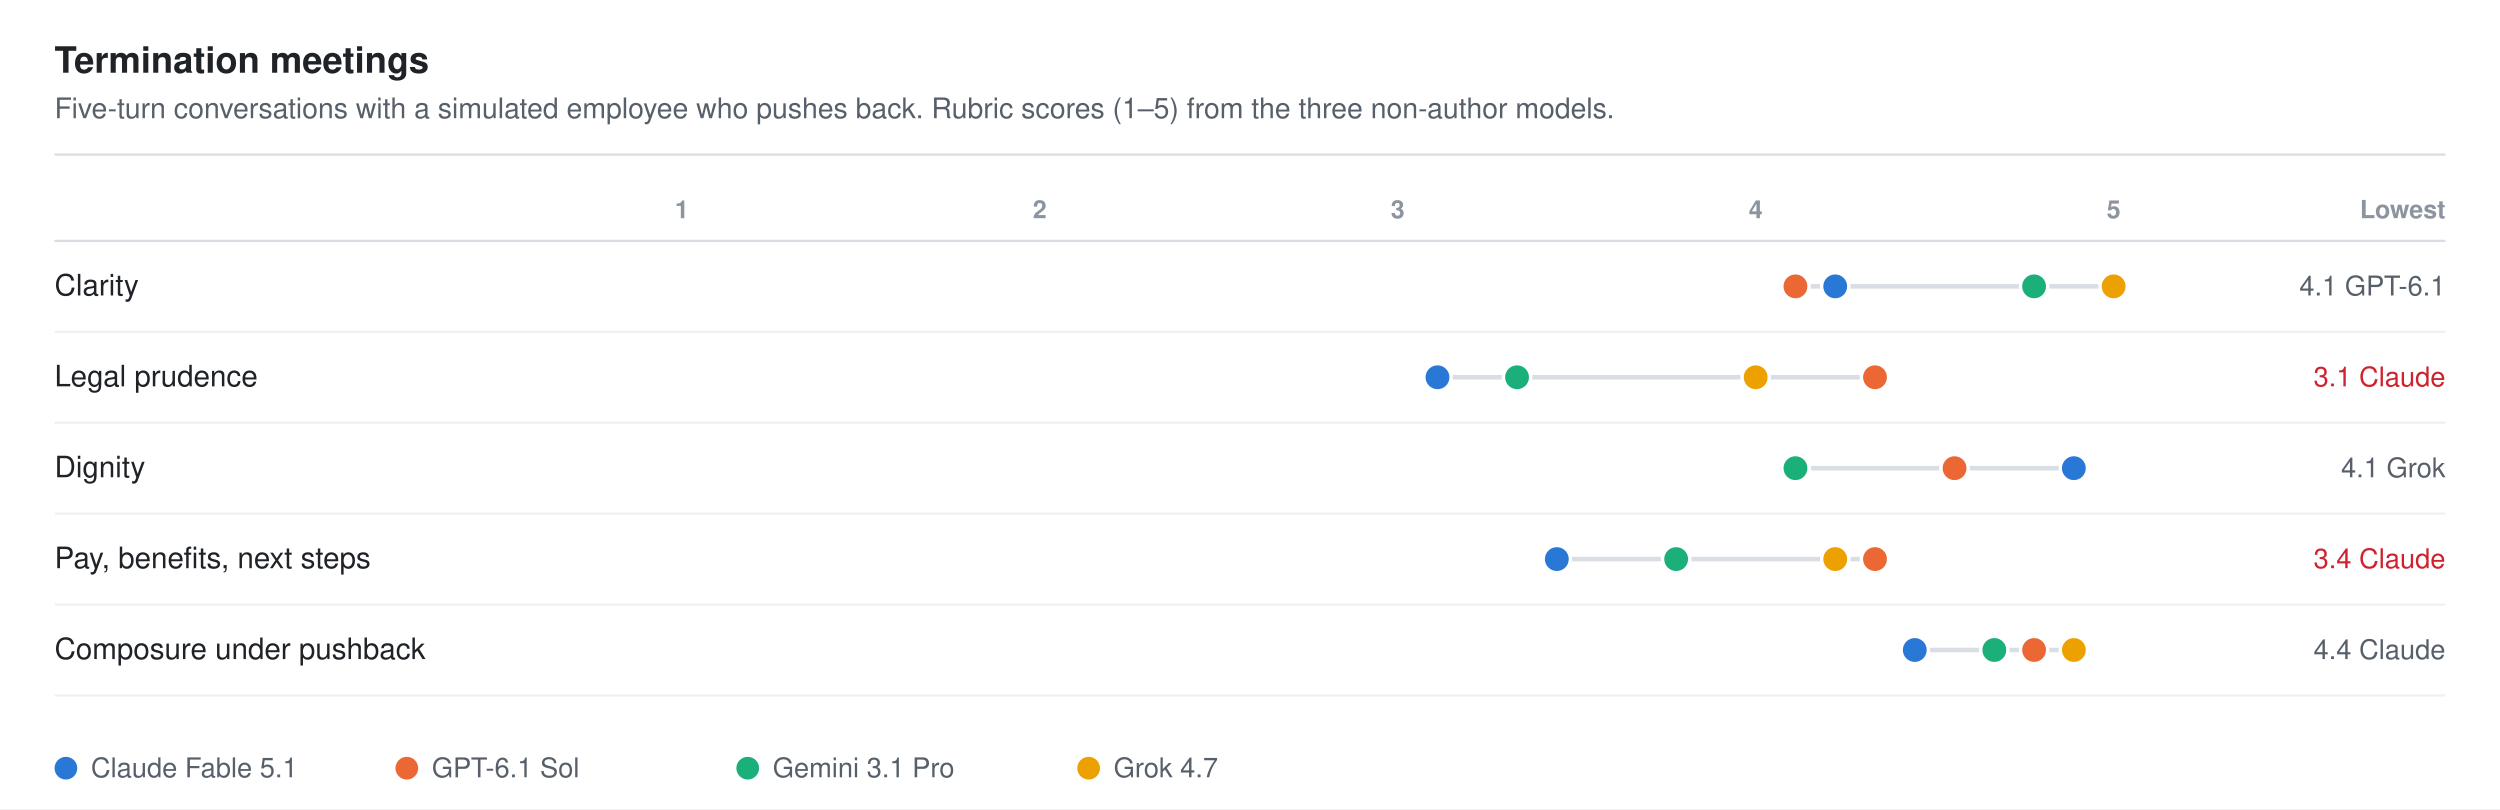
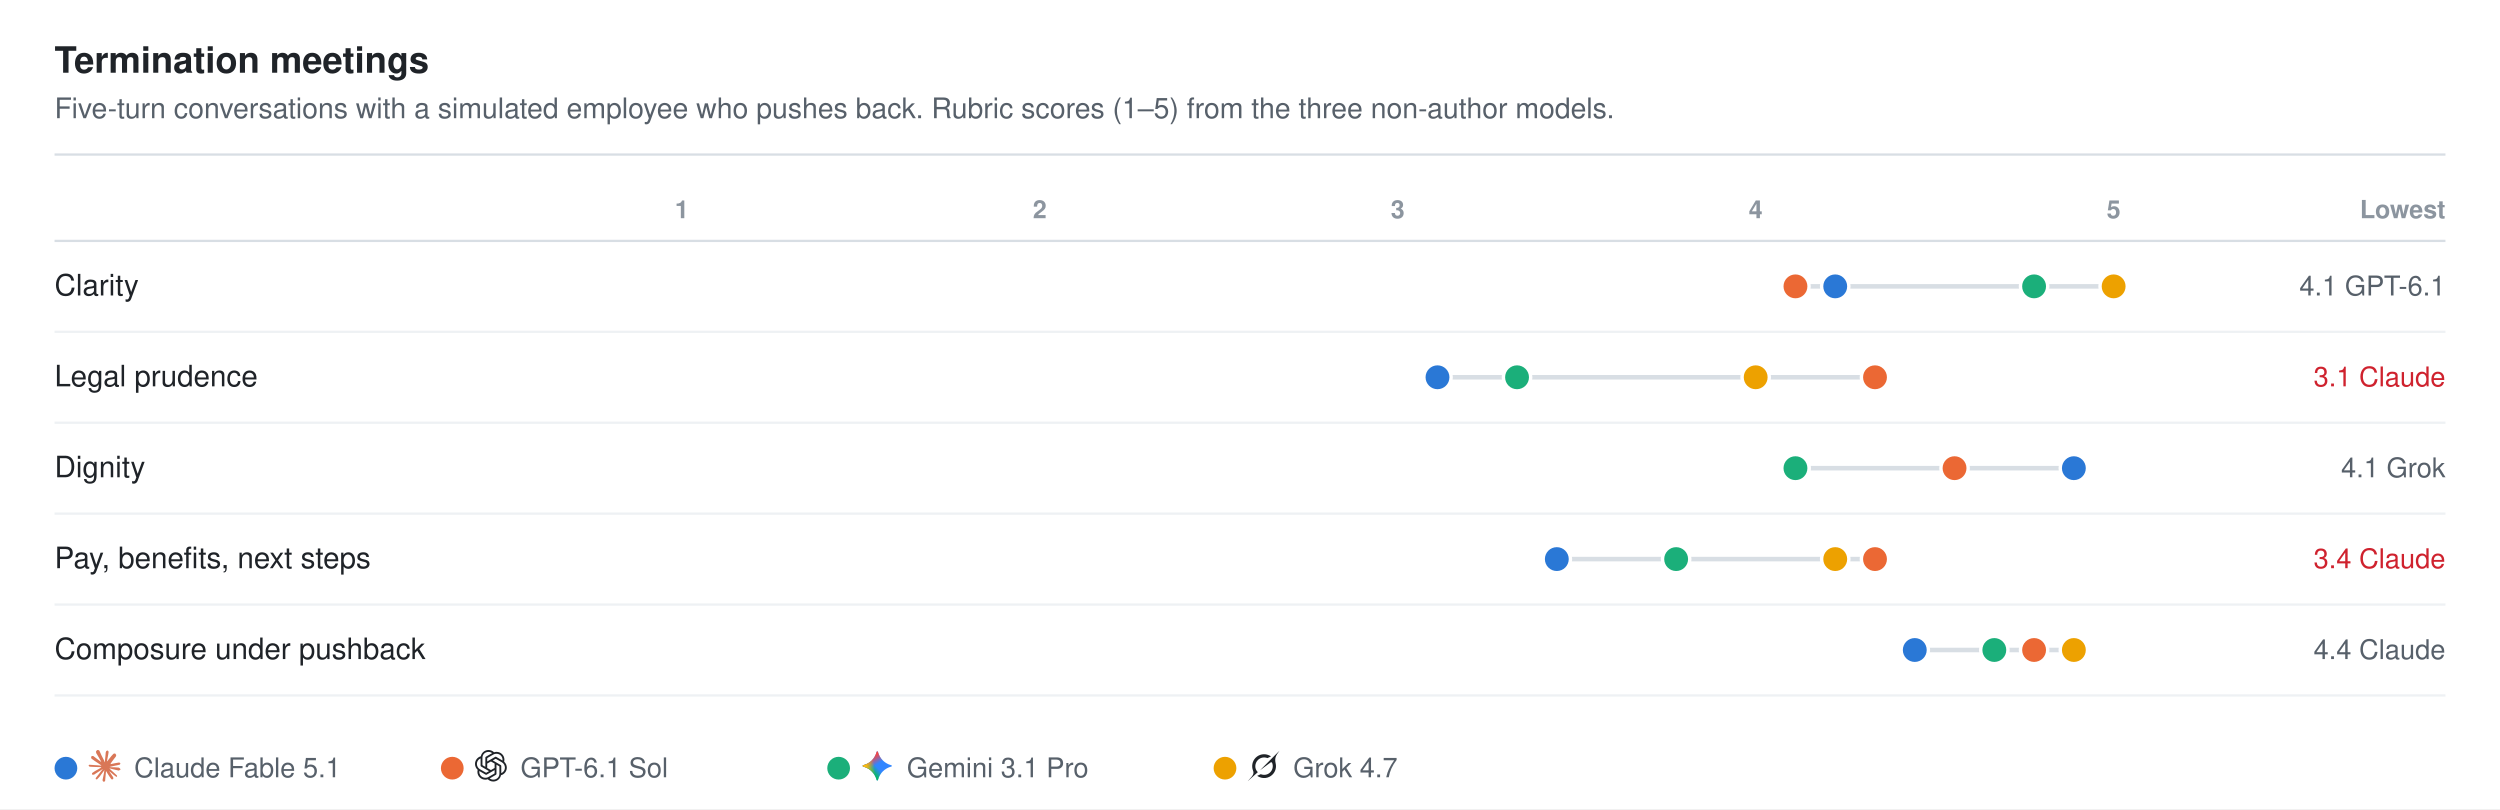
- <svg xmlns="http://www.w3.org/2000/svg" width="1100" height="356" viewBox="0 0 1100 356" role="img" aria-label="Termination meetings">
+ <svg xmlns="http://www.w3.org/2000/svg" xmlns:xlink="http://www.w3.org/1999/xlink" width="1100" height="356" viewBox="0 0 1100 356" role="img" aria-label="Termination meetings">
+   <defs>
+     <symbol id="logo-claude" viewBox="0 0 24 24">
+       <path d="M4.709 15.955l4.72-2.647.08-.23-.08-.128H9.2l-.79-.048-2.698-.073-2.339-.097-2.266-.122-.571-.121L0 11.784l.055-.352.48-.321.686.06 1.52.103 2.278.158 1.652.097 2.449.255h.389l.055-.157-.134-.098-.103-.097-2.358-1.596-2.552-1.688-1.336-.972-.724-.491-.364-.462-.158-1.008.656-.722.881.06.225.061.893.686 1.908 1.476 2.491 1.833.365.304.145-.103.019-.073-.164-.274-1.355-2.446-1.446-2.49-.644-1.032-.17-.619a2.97 2.97 0 01-.104-.729L6.283.134 6.696 0l.996.134.42.364.62 1.414 1.002 2.229 1.555 3.03.456.898.243.832.091.255h.158V9.01l.128-1.706.237-2.095.23-2.695.08-.76.376-.91.747-.492.584.28.48.685-.067.444-.286 1.851-.559 2.903-.364 1.942h.212l.243-.242.985-1.306 1.652-2.064.73-.82.85-.904.547-.431h1.033l.76 1.129-.34 1.166-1.064 1.347-.881 1.142-1.264 1.7-.79 1.36.073.11.188-.02 2.856-.606 1.543-.28 1.841-.315.833.388.091.395-.328.807-1.969.486-2.309.462-3.439.813-.042.03.049.061 1.549.146.662.036h1.622l3.02.225.79.522.474.638-.079.485-1.215.62-1.64-.389-3.829-.91-1.312-.329h-.182v.11l1.093 1.068 2.006 1.81 2.509 2.33.127.578-.322.455-.34-.049-2.205-1.657-.851-.747-1.926-1.62h-.128v.17l.444.649 2.345 3.521.122 1.08-.17.353-.608.213-.668-.122-1.374-1.925-1.415-2.167-1.143-1.943-.14.08-.674 7.254-.316.37-.729.28-.607-.461-.322-.747.322-1.476.389-1.924.315-1.53.286-1.9.17-.632-.012-.042-.14.018-1.434 1.967-2.18 2.945-1.726 1.845-.414.164-.717-.37.067-.662.401-.589 2.388-3.036 1.44-1.882.93-1.086-.006-.158h-.055L4.132 18.56l-1.13.146-.487-.456.061-.746.231-.243 1.908-1.312-.006.006z" fill="#D97757" fill-rule="nonzero" />
+     </symbol>
+     <symbol id="logo-gpt" viewBox="0 0 24 24">
+       <g fill="#1f2328" fill-rule="evenodd">
+         <path d="M9.205 8.658v-2.26c0-.19.072-.333.238-.428l4.543-2.616c.619-.357 1.356-.523 2.117-.523 2.854 0 4.662 2.212 4.662 4.566 0 .167 0 .357-.024.547l-4.71-2.759a.797.797 0 00-.856 0l-5.97 3.473zm10.609 8.8V12.06c0-.333-.143-.57-.429-.737l-5.97-3.473 1.95-1.118a.433.433 0 01.476 0l4.543 2.617c1.309.76 2.189 2.378 2.189 3.948 0 1.808-1.07 3.473-2.76 4.163zM7.802 12.703l-1.95-1.142c-.167-.095-.239-.238-.239-.428V5.899c0-2.545 1.95-4.472 4.591-4.472 1 0 1.927.333 2.712.928L8.23 5.067c-.285.166-.428.404-.428.737v6.898zM12 15.128l-2.795-1.57v-3.33L12 8.658l2.795 1.57v3.33L12 15.128zm1.796 7.23c-1 0-1.927-.332-2.712-.927l4.686-2.712c.285-.166.428-.404.428-.737v-6.898l1.974 1.142c.167.095.238.238.238.428v5.233c0 2.545-1.974 4.472-4.614 4.472zm-5.637-5.303l-4.544-2.617c-1.308-.761-2.188-2.378-2.188-3.948A4.482 4.482 0 014.21 6.327v5.423c0 .333.143.571.428.738l5.947 3.449-1.95 1.118a.432.432 0 01-.476 0zm-.262 3.9c-2.688 0-4.662-2.021-4.662-4.519 0-.19.024-.38.047-.57l4.686 2.71c.286.167.571.167.856 0l5.97-3.448v2.26c0 .19-.07.333-.237.428l-4.543 2.616c-.619.357-1.356.523-2.117.523zm5.899 2.83a5.947 5.947 0 005.827-4.756C22.287 18.339 24 15.84 24 13.296c0-1.665-.713-3.282-1.998-4.448.119-.5.19-.999.19-1.498 0-3.401-2.759-5.947-5.946-5.947-.642 0-1.26.095-1.88.31A5.962 5.962 0 0010.205 0a5.947 5.947 0 00-5.827 4.757C1.713 5.447 0 7.945 0 10.49c0 1.666.713 3.283 1.998 4.448-.119.5-.19 1-.19 1.499 0 3.401 2.759 5.946 5.946 5.946.642 0 1.26-.095 1.88-.309a5.96 5.96 0 004.162 1.713z" />
+       </g>
+     </symbol>
+     <symbol id="logo-gemini" viewBox="0 0 24 24">
+       <path d="M20.616 10.835a14.147 14.147 0 01-4.45-3.001 14.111 14.111 0 01-3.678-6.452.503.503 0 00-.975 0 14.134 14.134 0 01-3.679 6.452 14.155 14.155 0 01-4.45 3.001c-.65.28-1.318.505-2.002.678a.502.502 0 000 .975c.684.172 1.35.397 2.002.677a14.147 14.147 0 014.45 3.001 14.112 14.112 0 013.679 6.453.502.502 0 00.975 0c.172-.685.397-1.351.677-2.003a14.145 14.145 0 013.001-4.45 14.113 14.113 0 016.453-3.678.503.503 0 000-.975 13.245 13.245 0 01-2.003-.678z" fill="#3186FF" />
+       <path d="M20.616 10.835a14.147 14.147 0 01-4.45-3.001 14.111 14.111 0 01-3.678-6.452.503.503 0 00-.975 0 14.134 14.134 0 01-3.679 6.452 14.155 14.155 0 01-4.45 3.001c-.65.28-1.318.505-2.002.678a.502.502 0 000 .975c.684.172 1.35.397 2.002.677a14.147 14.147 0 014.45 3.001 14.112 14.112 0 013.679 6.453.502.502 0 00.975 0c.172-.685.397-1.351.677-2.003a14.145 14.145 0 013.001-4.45 14.113 14.113 0 016.453-3.678.503.503 0 000-.975 13.245 13.245 0 01-2.003-.678z" fill="url(#lobe-icons-gemini-0-_R_0_)" />
+       <path d="M20.616 10.835a14.147 14.147 0 01-4.45-3.001 14.111 14.111 0 01-3.678-6.452.503.503 0 00-.975 0 14.134 14.134 0 01-3.679 6.452 14.155 14.155 0 01-4.45 3.001c-.65.28-1.318.505-2.002.678a.502.502 0 000 .975c.684.172 1.35.397 2.002.677a14.147 14.147 0 014.45 3.001 14.112 14.112 0 013.679 6.453.502.502 0 00.975 0c.172-.685.397-1.351.677-2.003a14.145 14.145 0 013.001-4.45 14.113 14.113 0 016.453-3.678.503.503 0 000-.975 13.245 13.245 0 01-2.003-.678z" fill="url(#lobe-icons-gemini-1-_R_0_)" />
+       <path d="M20.616 10.835a14.147 14.147 0 01-4.45-3.001 14.111 14.111 0 01-3.678-6.452.503.503 0 00-.975 0 14.134 14.134 0 01-3.679 6.452 14.155 14.155 0 01-4.45 3.001c-.65.28-1.318.505-2.002.678a.502.502 0 000 .975c.684.172 1.35.397 2.002.677a14.147 14.147 0 014.45 3.001 14.112 14.112 0 013.679 6.453.502.502 0 00.975 0c.172-.685.397-1.351.677-2.003a14.145 14.145 0 013.001-4.45 14.113 14.113 0 016.453-3.678.503.503 0 000-.975 13.245 13.245 0 01-2.003-.678z" fill="url(#lobe-icons-gemini-2-_R_0_)" />
+       <defs>
+         <linearGradient gradientUnits="userSpaceOnUse" id="lobe-icons-gemini-0-_R_0_" x1="7" x2="11" y1="15.5" y2="12">
+           <stop stop-color="#08B962" />
+           <stop offset="1" stop-color="#08B962" stop-opacity="0" />
+         </linearGradient>
+         <linearGradient gradientUnits="userSpaceOnUse" id="lobe-icons-gemini-1-_R_0_" x1="8" x2="11.5" y1="5.5" y2="11">
+           <stop stop-color="#F94543" />
+           <stop offset="1" stop-color="#F94543" stop-opacity="0" />
+         </linearGradient>
+         <linearGradient gradientUnits="userSpaceOnUse" id="lobe-icons-gemini-2-_R_0_" x1="3.5" x2="17.5" y1="13.5" y2="12">
+           <stop stop-color="#FABC12" />
+           <stop offset=".46" stop-color="#FABC12" stop-opacity="0" />
+         </linearGradient>
+       </defs>
+     </symbol>
+     <symbol id="logo-grok" viewBox="0 0 24 24">
+       <g fill="#1f2328" fill-rule="evenodd">
+         <path d="M9.27 15.29l7.978-5.897c.391-.29.95-.177 1.137.272.98 2.369.542 5.215-1.41 7.169-1.951 1.954-4.667 2.382-7.149 1.406l-2.711 1.257c3.889 2.661 8.611 2.003 11.562-.953 2.341-2.344 3.066-5.539 2.388-8.42l.006.007c-.983-4.232.242-5.924 2.75-9.383.06-.082.12-.164.179-.248l-3.301 3.305v-.01L9.267 15.292M7.623 16.723c-2.792-2.67-2.31-6.801.071-9.184 1.761-1.763 4.647-2.483 7.166-1.425l2.705-1.25a7.808 7.808 0 00-1.829-1A8.975 8.975 0 005.984 5.83c-2.533 2.536-3.33 6.436-1.962 9.764 1.022 2.487-.653 4.246-2.34 6.022-.599.63-1.199 1.259-1.682 1.925l7.62-6.815" />
+       </g>
+     </symbol>
+   </defs>
  <rect width="1100" height="356" fill="#ffffff" />
  <text x="24.0" y="32.0" font-family="-apple-system,BlinkMacSystemFont,'Segoe UI','Helvetica Neue',Helvetica,Arial,sans-serif" font-size="16" font-weight="600" fill="#1f2328" text-anchor="start">Termination meetings</text>
  <text x="24.0" y="52.0" font-family="-apple-system,BlinkMacSystemFont,'Segoe UI','Helvetica Neue',Helvetica,Arial,sans-serif" font-size="12.5" font-weight="400" fill="#57606a" text-anchor="start">Five-turn conversations with a simulated employee who pushes back. Rubric scores (1–5) from the three non-author models.</text>
  <line x1="24.0" x2="1076.0" y1="68.0" y2="68.0" stroke="#d8dee4" stroke-width="1" />
  <text x="300.0" y="96.0" font-family="-apple-system,BlinkMacSystemFont,'Segoe UI','Helvetica Neue',Helvetica,Arial,sans-serif" font-size="11" font-weight="600" fill="#8c959f" text-anchor="middle">1</text>
  <text x="457.5" y="96.0" font-family="-apple-system,BlinkMacSystemFont,'Segoe UI','Helvetica Neue',Helvetica,Arial,sans-serif" font-size="11" font-weight="600" fill="#8c959f" text-anchor="middle">2</text>
  <text x="615.0" y="96.0" font-family="-apple-system,BlinkMacSystemFont,'Segoe UI','Helvetica Neue',Helvetica,Arial,sans-serif" font-size="11" font-weight="600" fill="#8c959f" text-anchor="middle">3</text>
  <text x="772.5" y="96.0" font-family="-apple-system,BlinkMacSystemFont,'Segoe UI','Helvetica Neue',Helvetica,Arial,sans-serif" font-size="11" font-weight="600" fill="#8c959f" text-anchor="middle">4</text>
  <text x="930.0" y="96.0" font-family="-apple-system,BlinkMacSystemFont,'Segoe UI','Helvetica Neue',Helvetica,Arial,sans-serif" font-size="11" font-weight="600" fill="#8c959f" text-anchor="middle">5</text>
  <text x="1076.0" y="96.0" font-family="-apple-system,BlinkMacSystemFont,'Segoe UI','Helvetica Neue',Helvetica,Arial,sans-serif" font-size="11" font-weight="600" fill="#8c959f" text-anchor="end">Lowest</text>
  <line x1="24.0" x2="1076.0" y1="106.0" y2="106.0" stroke="#d8dee4" stroke-width="1" />
  <text x="24.0" y="130.0" font-family="-apple-system,BlinkMacSystemFont,'Segoe UI','Helvetica Neue',Helvetica,Arial,sans-serif" font-size="13" font-weight="400" fill="#1f2328" text-anchor="start">Clarity</text>
  <line x1="790.0" x2="930.0" y1="126.0" y2="126.0" stroke="#d8dee4" stroke-width="2" />
  <circle cx="790.0" cy="126.0" r="6" fill="#eb6834" stroke="#ffffff" stroke-width="1.5" />
  <circle cx="807.5" cy="126.0" r="6" fill="#2a78d6" stroke="#ffffff" stroke-width="1.5" />
  <circle cx="895.0" cy="126.0" r="6" fill="#1baf7a" stroke="#ffffff" stroke-width="1.5" />
  <circle cx="930.0" cy="126.0" r="6" fill="#eda100" stroke="#ffffff" stroke-width="1.5" />
  <text x="1076.0" y="130.0" font-family="-apple-system,BlinkMacSystemFont,'Segoe UI','Helvetica Neue',Helvetica,Arial,sans-serif" font-size="12" font-weight="400" fill="#57606a" text-anchor="end">4.1  GPT-6.1</text>
  <line x1="24.0" x2="1076.0" y1="146.0" y2="146.0" stroke="#eef1f4" stroke-width="1" />
  <text x="24.0" y="170.0" font-family="-apple-system,BlinkMacSystemFont,'Segoe UI','Helvetica Neue',Helvetica,Arial,sans-serif" font-size="13" font-weight="400" fill="#1f2328" text-anchor="start">Legal prudence</text>
  <line x1="632.5" x2="825.0" y1="166.0" y2="166.0" stroke="#d8dee4" stroke-width="2" />
  <circle cx="632.5" cy="166.0" r="6" fill="#2a78d6" stroke="#ffffff" stroke-width="1.5" />
  <circle cx="667.5" cy="166.0" r="6" fill="#1baf7a" stroke="#ffffff" stroke-width="1.5" />
  <circle cx="772.5" cy="166.0" r="6" fill="#eda100" stroke="#ffffff" stroke-width="1.5" />
  <circle cx="825.0" cy="166.0" r="6" fill="#eb6834" stroke="#ffffff" stroke-width="1.5" />
  <text x="1076.0" y="170.0" font-family="-apple-system,BlinkMacSystemFont,'Segoe UI','Helvetica Neue',Helvetica,Arial,sans-serif" font-size="12" font-weight="400" fill="#cf222e" text-anchor="end">3.1  Claude</text>
  <line x1="24.0" x2="1076.0" y1="186.0" y2="186.0" stroke="#eef1f4" stroke-width="1" />
  <text x="24.0" y="210.0" font-family="-apple-system,BlinkMacSystemFont,'Segoe UI','Helvetica Neue',Helvetica,Arial,sans-serif" font-size="13" font-weight="400" fill="#1f2328" text-anchor="start">Dignity</text>
  <line x1="790.0" x2="912.5" y1="206.0" y2="206.0" stroke="#d8dee4" stroke-width="2" />
  <circle cx="790.0" cy="206.0" r="6" fill="#eda100" stroke="#ffffff" stroke-width="1.5" />
  <circle cx="790.0" cy="206.0" r="6" fill="#1baf7a" stroke="#ffffff" stroke-width="1.5" />
  <circle cx="860.0" cy="206.0" r="6" fill="#eb6834" stroke="#ffffff" stroke-width="1.5" />
  <circle cx="912.5" cy="206.0" r="6" fill="#2a78d6" stroke="#ffffff" stroke-width="1.5" />
  <text x="1076.0" y="210.0" font-family="-apple-system,BlinkMacSystemFont,'Segoe UI','Helvetica Neue',Helvetica,Arial,sans-serif" font-size="12" font-weight="400" fill="#57606a" text-anchor="end">4.1  Grok</text>
  <line x1="24.0" x2="1076.0" y1="226.0" y2="226.0" stroke="#eef1f4" stroke-width="1" />
  <text x="24.0" y="250.0" font-family="-apple-system,BlinkMacSystemFont,'Segoe UI','Helvetica Neue',Helvetica,Arial,sans-serif" font-size="13" font-weight="400" fill="#1f2328" text-anchor="start">Pay, benefits, next steps</text>
  <line x1="685.0" x2="825.0" y1="246.0" y2="246.0" stroke="#d8dee4" stroke-width="2" />
  <circle cx="685.0" cy="246.0" r="6" fill="#2a78d6" stroke="#ffffff" stroke-width="1.5" />
  <circle cx="737.5" cy="246.0" r="6" fill="#1baf7a" stroke="#ffffff" stroke-width="1.5" />
  <circle cx="807.5" cy="246.0" r="6" fill="#eda100" stroke="#ffffff" stroke-width="1.5" />
  <circle cx="825.0" cy="246.0" r="6" fill="#eb6834" stroke="#ffffff" stroke-width="1.5" />
  <text x="1076.0" y="250.0" font-family="-apple-system,BlinkMacSystemFont,'Segoe UI','Helvetica Neue',Helvetica,Arial,sans-serif" font-size="12" font-weight="400" fill="#cf222e" text-anchor="end">3.4  Claude</text>
  <line x1="24.0" x2="1076.0" y1="266.0" y2="266.0" stroke="#eef1f4" stroke-width="1" />
  <text x="24.0" y="290.0" font-family="-apple-system,BlinkMacSystemFont,'Segoe UI','Helvetica Neue',Helvetica,Arial,sans-serif" font-size="13" font-weight="400" fill="#1f2328" text-anchor="start">Composure under pushback</text>
  <line x1="842.5" x2="912.5" y1="286.0" y2="286.0" stroke="#d8dee4" stroke-width="2" />
  <circle cx="842.5" cy="286.0" r="6" fill="#2a78d6" stroke="#ffffff" stroke-width="1.5" />
  <circle cx="877.5" cy="286.0" r="6" fill="#1baf7a" stroke="#ffffff" stroke-width="1.5" />
  <circle cx="895.0" cy="286.0" r="6" fill="#eb6834" stroke="#ffffff" stroke-width="1.5" />
  <circle cx="912.5" cy="286.0" r="6" fill="#eda100" stroke="#ffffff" stroke-width="1.5" />
  <text x="1076.0" y="290.0" font-family="-apple-system,BlinkMacSystemFont,'Segoe UI','Helvetica Neue',Helvetica,Arial,sans-serif" font-size="12" font-weight="400" fill="#57606a" text-anchor="end">4.4  Claude</text>
  <line x1="24.0" x2="1076.0" y1="306.0" y2="306.0" stroke="#eef1f4" stroke-width="1" />
  <circle cx="29.0" cy="338.0" r="5" fill="#2a78d6" />
-   <text x="40.0" y="342.0" font-family="-apple-system,BlinkMacSystemFont,'Segoe UI','Helvetica Neue',Helvetica,Arial,sans-serif" font-size="12" font-weight="400" fill="#57606a" text-anchor="start">Claude Fable 5.1</text>
-   <circle cx="179.0" cy="338.0" r="5" fill="#eb6834" />
-   <text x="190.0" y="342.0" font-family="-apple-system,BlinkMacSystemFont,'Segoe UI','Helvetica Neue',Helvetica,Arial,sans-serif" font-size="12" font-weight="400" fill="#57606a" text-anchor="start">GPT-6.1 Sol</text>
-   <circle cx="329.0" cy="338.0" r="5" fill="#1baf7a" />
-   <text x="340.0" y="342.0" font-family="-apple-system,BlinkMacSystemFont,'Segoe UI','Helvetica Neue',Helvetica,Arial,sans-serif" font-size="12" font-weight="400" fill="#57606a" text-anchor="start">Gemini 3.1 Pro</text>
-   <circle cx="479.0" cy="338.0" r="5" fill="#eda100" />
-   <text x="490.0" y="342.0" font-family="-apple-system,BlinkMacSystemFont,'Segoe UI','Helvetica Neue',Helvetica,Arial,sans-serif" font-size="12" font-weight="400" fill="#57606a" text-anchor="start">Grok 4.7</text>
+   <use href="#logo-claude" xlink:href="#logo-claude" x="39.0" y="330.0" width="14" height="14" />
+   <text x="59.0" y="342.0" font-family="-apple-system,BlinkMacSystemFont,'Segoe UI','Helvetica Neue',Helvetica,Arial,sans-serif" font-size="12" font-weight="400" fill="#57606a" text-anchor="start">Claude Fable 5.1</text>
+   <circle cx="199.0" cy="338.0" r="5" fill="#eb6834" />
+   <use href="#logo-gpt" xlink:href="#logo-gpt" x="209.0" y="330.0" width="14" height="14" />
+   <text x="229.0" y="342.0" font-family="-apple-system,BlinkMacSystemFont,'Segoe UI','Helvetica Neue',Helvetica,Arial,sans-serif" font-size="12" font-weight="400" fill="#57606a" text-anchor="start">GPT-6.1 Sol</text>
+   <circle cx="369.0" cy="338.0" r="5" fill="#1baf7a" />
+   <use href="#logo-gemini" xlink:href="#logo-gemini" x="379.0" y="330.0" width="14" height="14" />
+   <text x="399.0" y="342.0" font-family="-apple-system,BlinkMacSystemFont,'Segoe UI','Helvetica Neue',Helvetica,Arial,sans-serif" font-size="12" font-weight="400" fill="#57606a" text-anchor="start">Gemini 3.1 Pro</text>
+   <circle cx="539.0" cy="338.0" r="5" fill="#eda100" />
+   <use href="#logo-grok" xlink:href="#logo-grok" x="549.0" y="330.0" width="14" height="14" />
+   <text x="569.0" y="342.0" font-family="-apple-system,BlinkMacSystemFont,'Segoe UI','Helvetica Neue',Helvetica,Arial,sans-serif" font-size="12" font-weight="400" fill="#57606a" text-anchor="start">Grok 4.7</text>
</svg>
